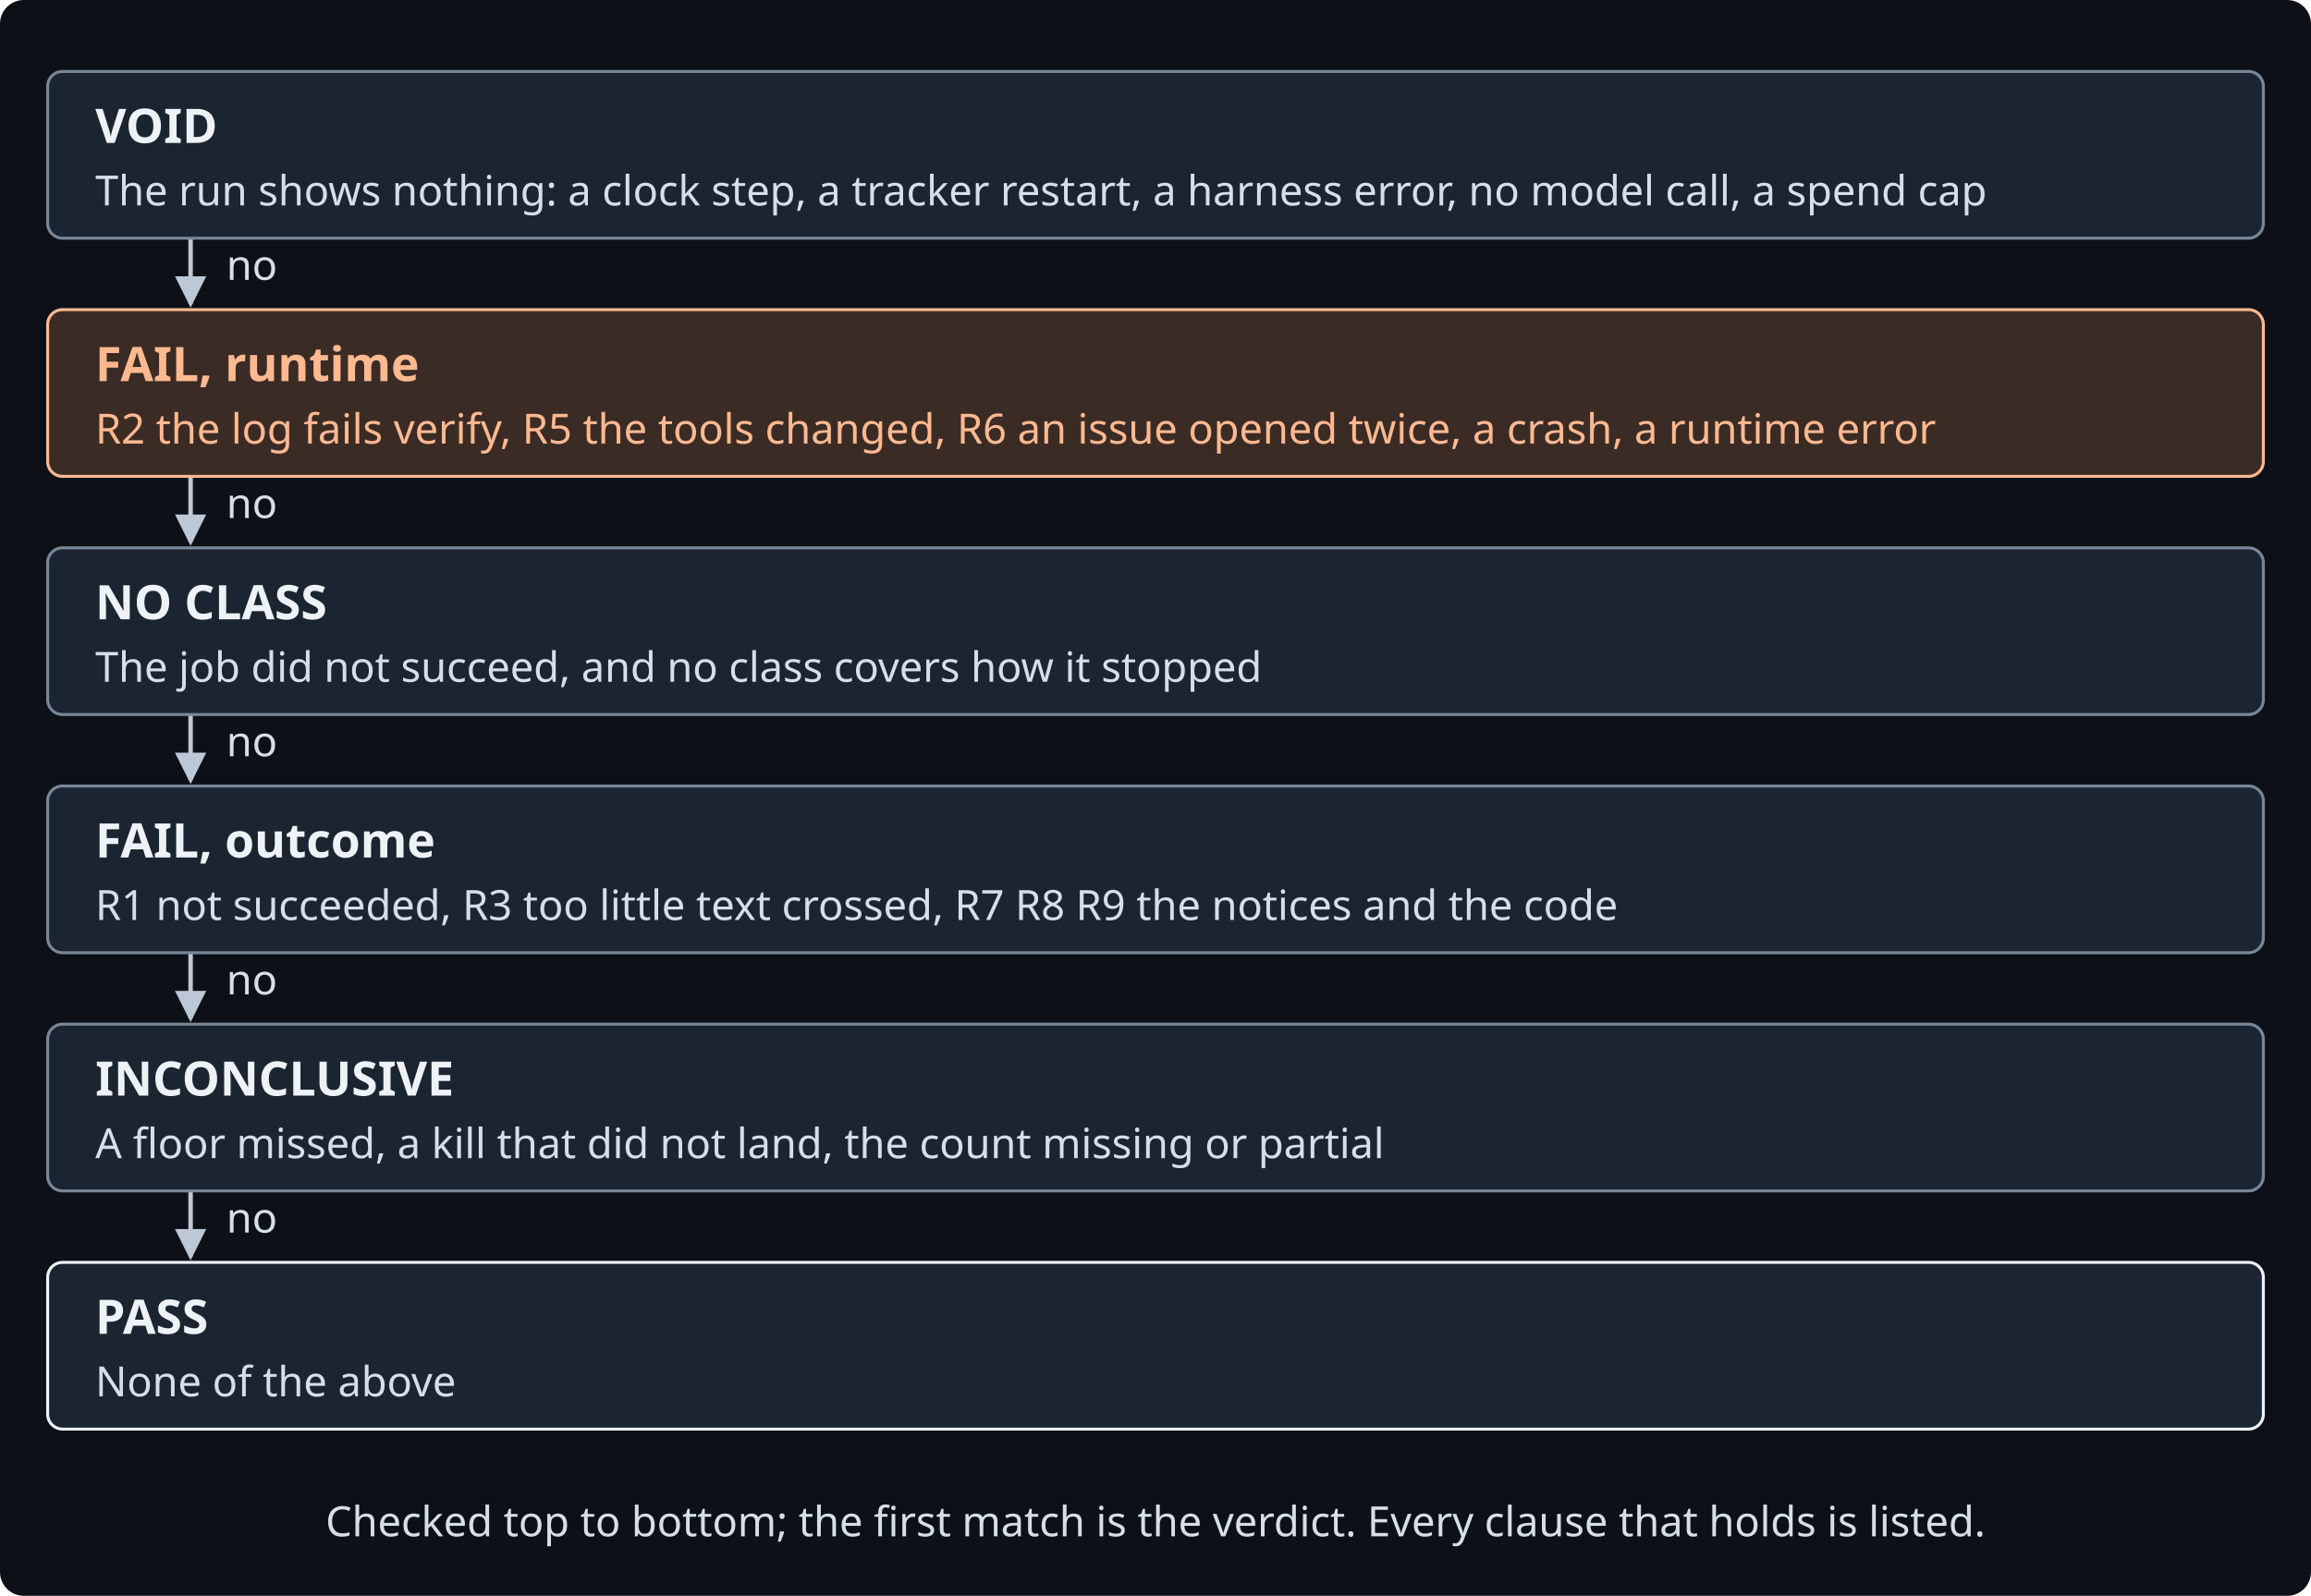
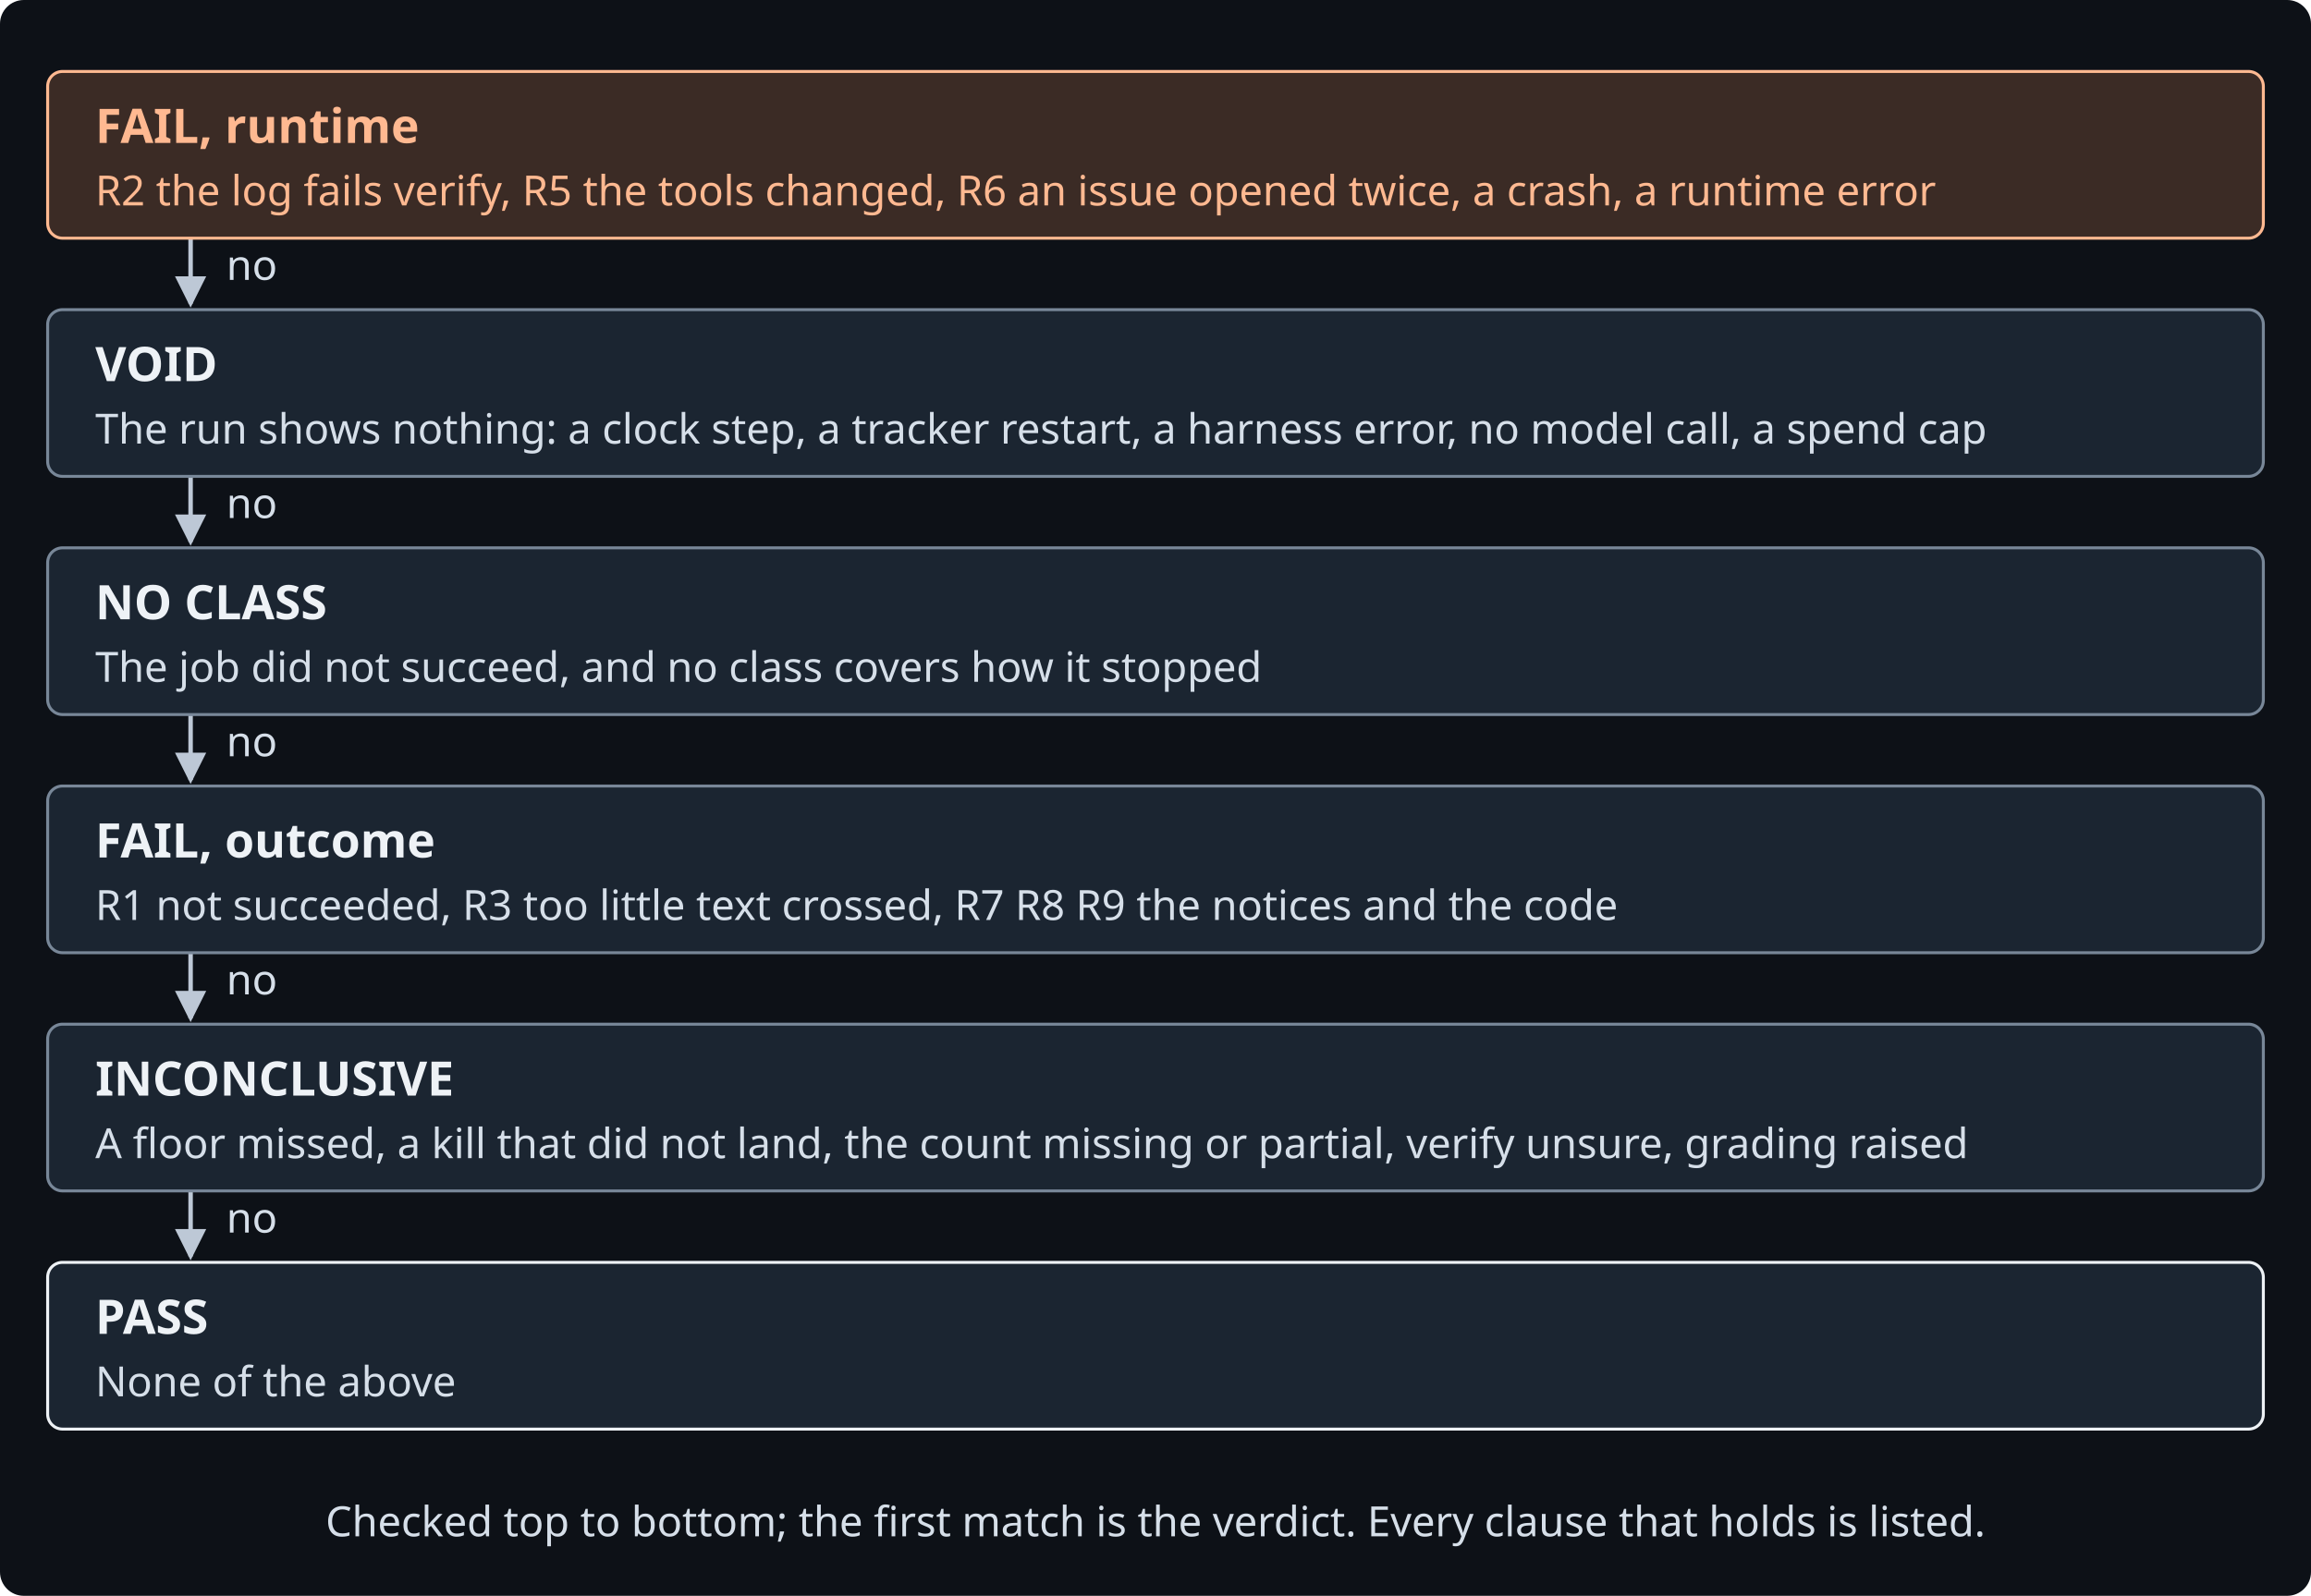
<svg xmlns="http://www.w3.org/2000/svg" width="776" height="536" viewBox="0 0 776 536" role="img" aria-labelledby="long-job-verdict-title long-job-verdict-desc">
  <defs>
    <marker id="long-job-verdict-arrow" viewBox="0 0 8 8" refX="7" refY="4" markerWidth="7" markerHeight="7" orient="auto">
      <path d="m0 0 8 4-8 4z" fill="#bdc8d6" />
    </marker>
  </defs>
  <rect width="776" height="536" rx="8" fill="#0d1117" />
  <g fill="none" stroke="#bdc8d6" stroke-width="1.5" marker-end="url(#long-job-verdict-arrow)">
    <path d="M64 80v22" />
    <path d="M64 160v22" />
    <path d="M64 240v22" />
    <path d="M64 320v22" />
    <path d="M64 400v22" />
  </g>
  <g fill="#1b2531" stroke="#788798">
-     <rect x="16" y="24" width="744" height="56" rx="5" />
+     <rect x="16" y="104" width="744" height="56" rx="5" />
    <rect x="16" y="184" width="744" height="56" rx="5" />
    <rect x="16" y="264" width="744" height="56" rx="5" />
    <rect x="16" y="344" width="744" height="56" rx="5" />
  </g>
-   <rect x="16" y="104" width="744" height="56" rx="5" fill="#3b2b25" stroke="#ffb991" />
+   <rect x="16" y="24" width="744" height="56" rx="5" fill="#3b2b25" stroke="#ffb991" />
  <rect x="16" y="424" width="744" height="56" rx="5" fill="#1b2531" stroke="#eef2f6" />
  <g font-family="system-ui, sans-serif" fill="#eef2f6">
    <g font-size="16" font-weight="600">
-       <text x="32" y="48">VOID</text>
-       <text x="32" y="128" fill="#ffb991">FAIL, runtime</text>
+       <text x="32" y="128">VOID</text>
+       <text x="32" y="48" fill="#ffb991">FAIL, runtime</text>
      <text x="32" y="208">NO CLASS</text>
      <text x="32" y="288">FAIL, outcome</text>
      <text x="32" y="368">INCONCLUSIVE</text>
      <text x="32" y="448">PASS</text>
    </g>
    <g font-size="14" fill="#d6dfe9">
-       <text x="32" y="69">The run shows nothing: a clock step, a tracker restart, a harness error, no model call, a spend cap</text>
-       <text x="32" y="149" fill="#ffb991">R2 the log fails verify, R5 the tools changed, R6 an issue opened twice, a crash, a runtime error</text>
+       <text x="32" y="149">The run shows nothing: a clock step, a tracker restart, a harness error, no model call, a spend cap</text>
+       <text x="32" y="69" fill="#ffb991">R2 the log fails verify, R5 the tools changed, R6 an issue opened twice, a crash, a runtime error</text>
      <text x="32" y="229">The job did not succeed, and no class covers how it stopped</text>
      <text x="32" y="309">R1 not succeeded, R3 too little text crossed, R7 R8 R9 the notices and the code</text>
-       <text x="32" y="389">A floor missed, a kill that did not land, the count missing or partial</text>
+       <text x="32" y="389">A floor missed, a kill that did not land, the count missing or partial, verify unsure, grading raised</text>
      <text x="32" y="469">None of the above</text>
      <text x="76" y="94">no</text>
      <text x="76" y="174">no</text>
      <text x="76" y="254">no</text>
      <text x="76" y="334">no</text>
      <text x="76" y="414">no</text>
      <text x="388" y="516" text-anchor="middle">Checked top to bottom; the first match is the verdict. Every clause that holds is listed.</text>
    </g>
  </g>
</svg>
